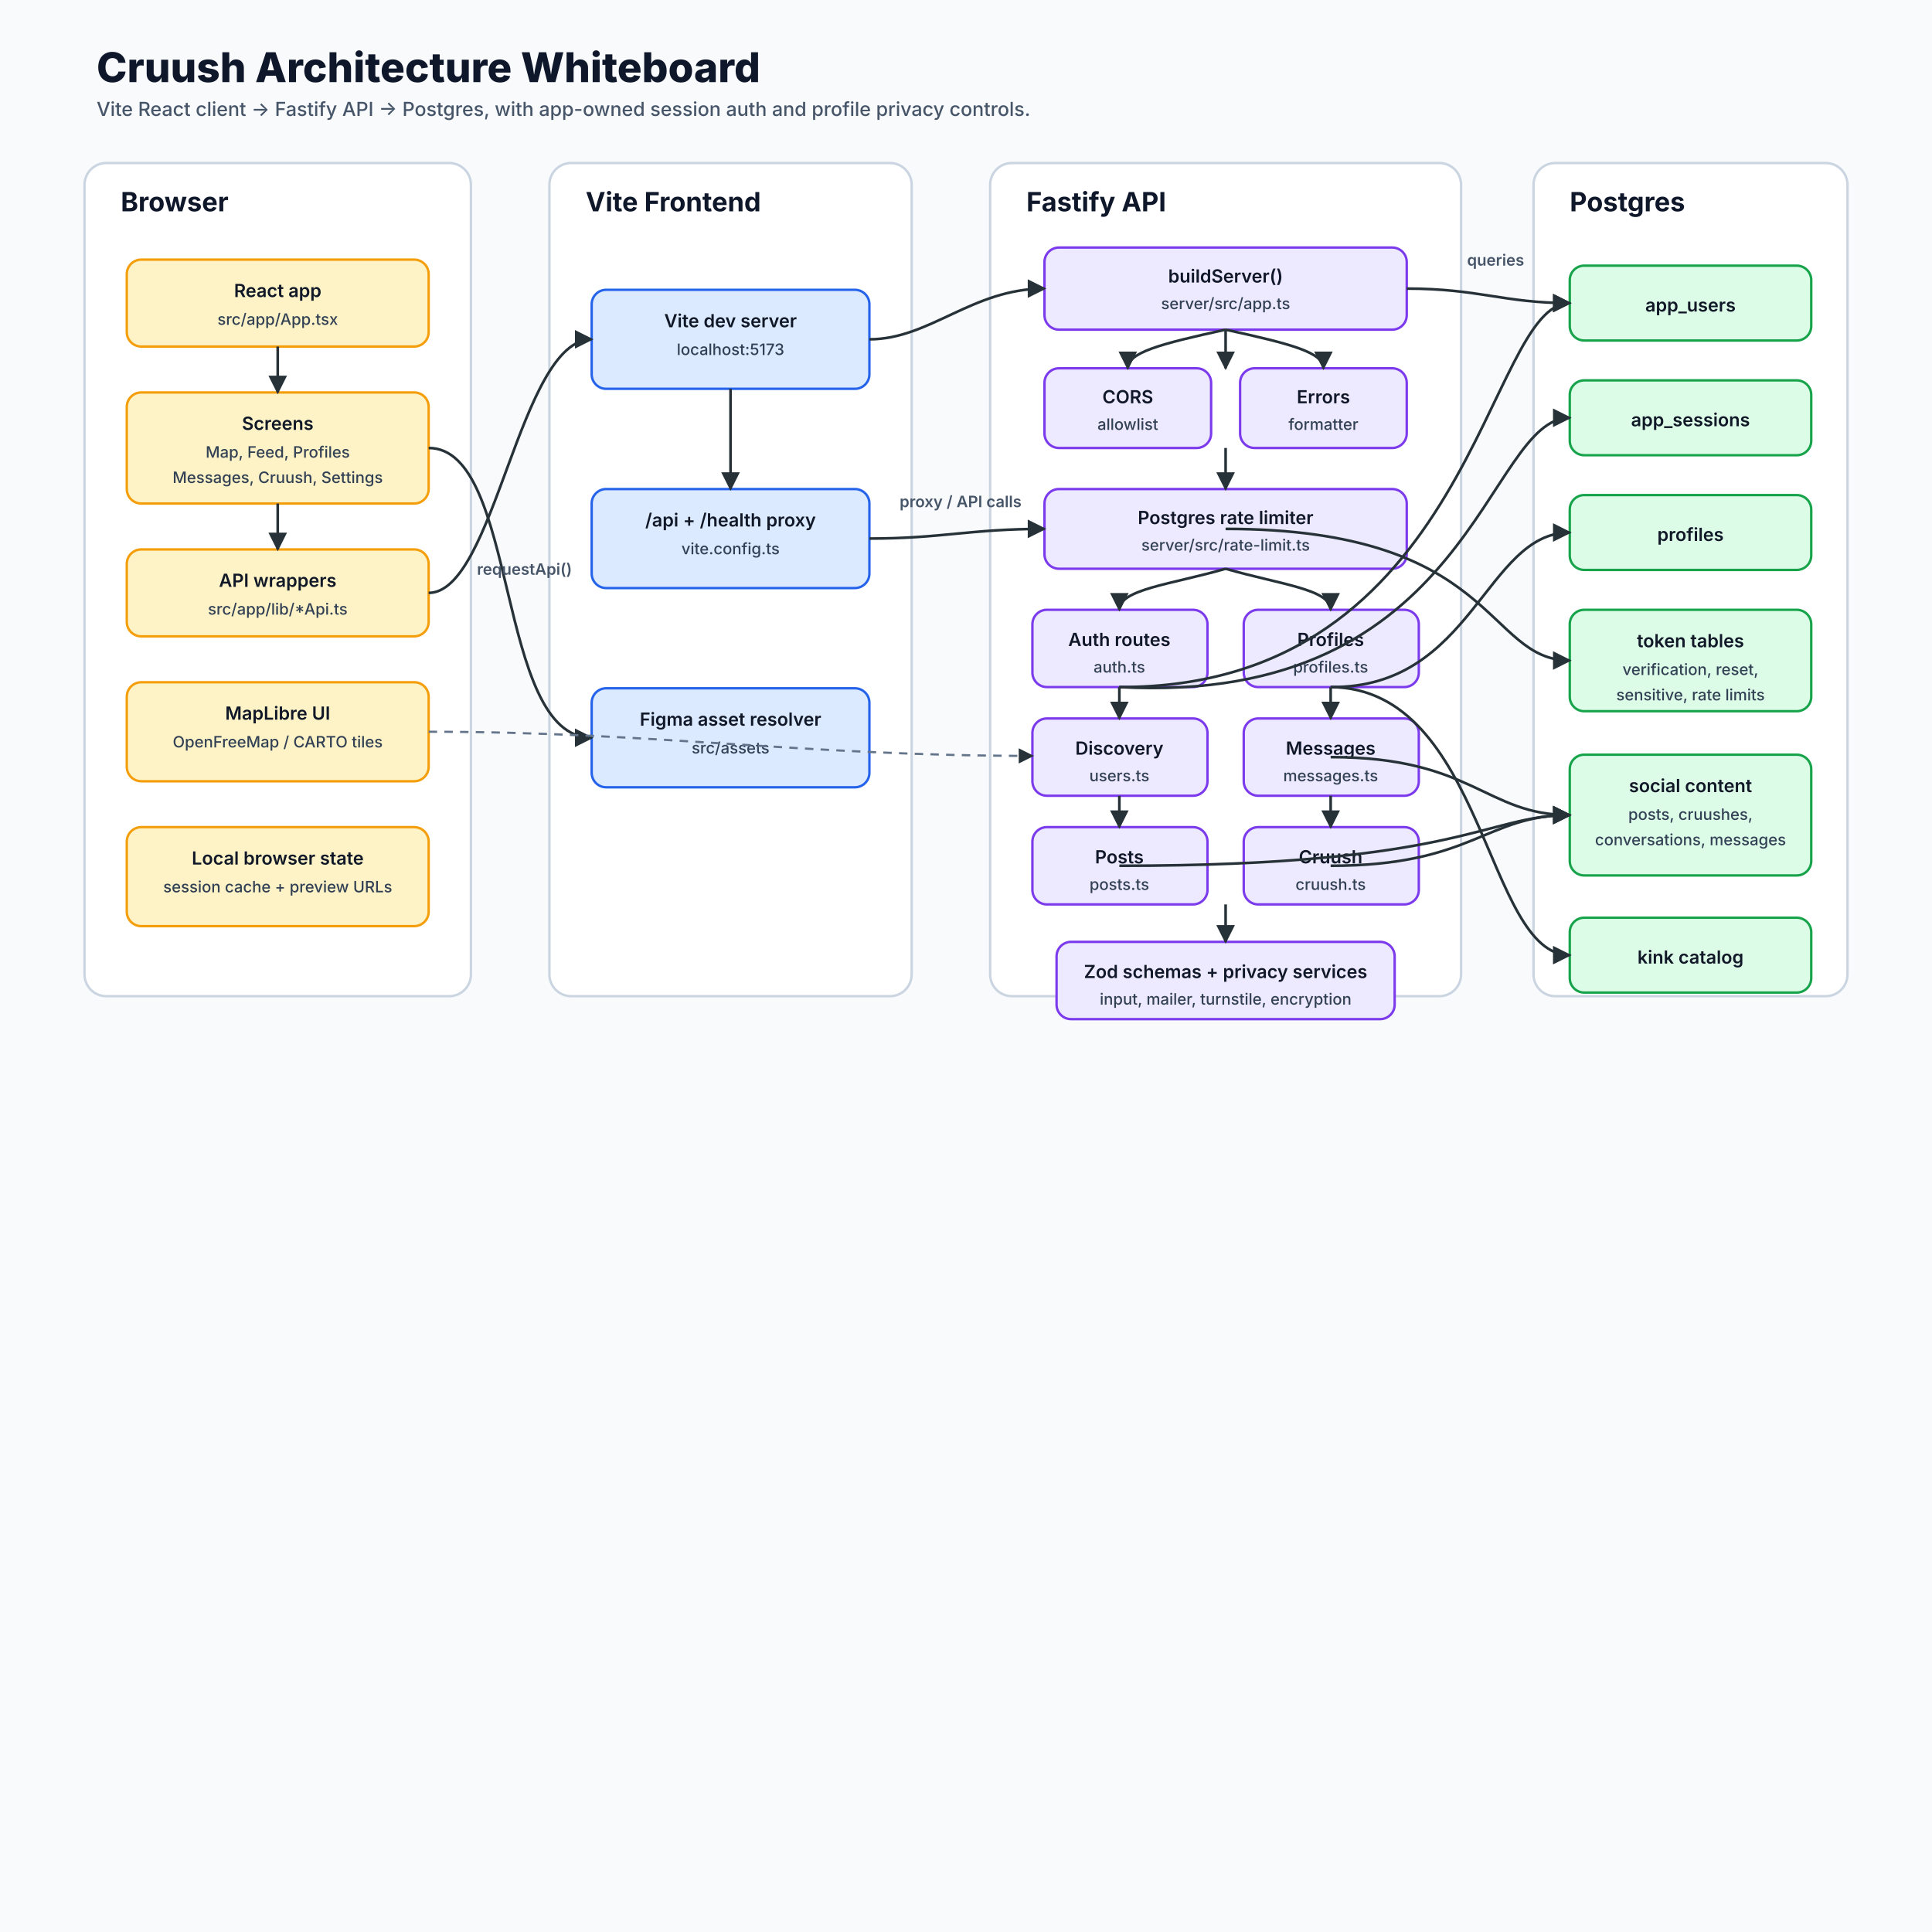
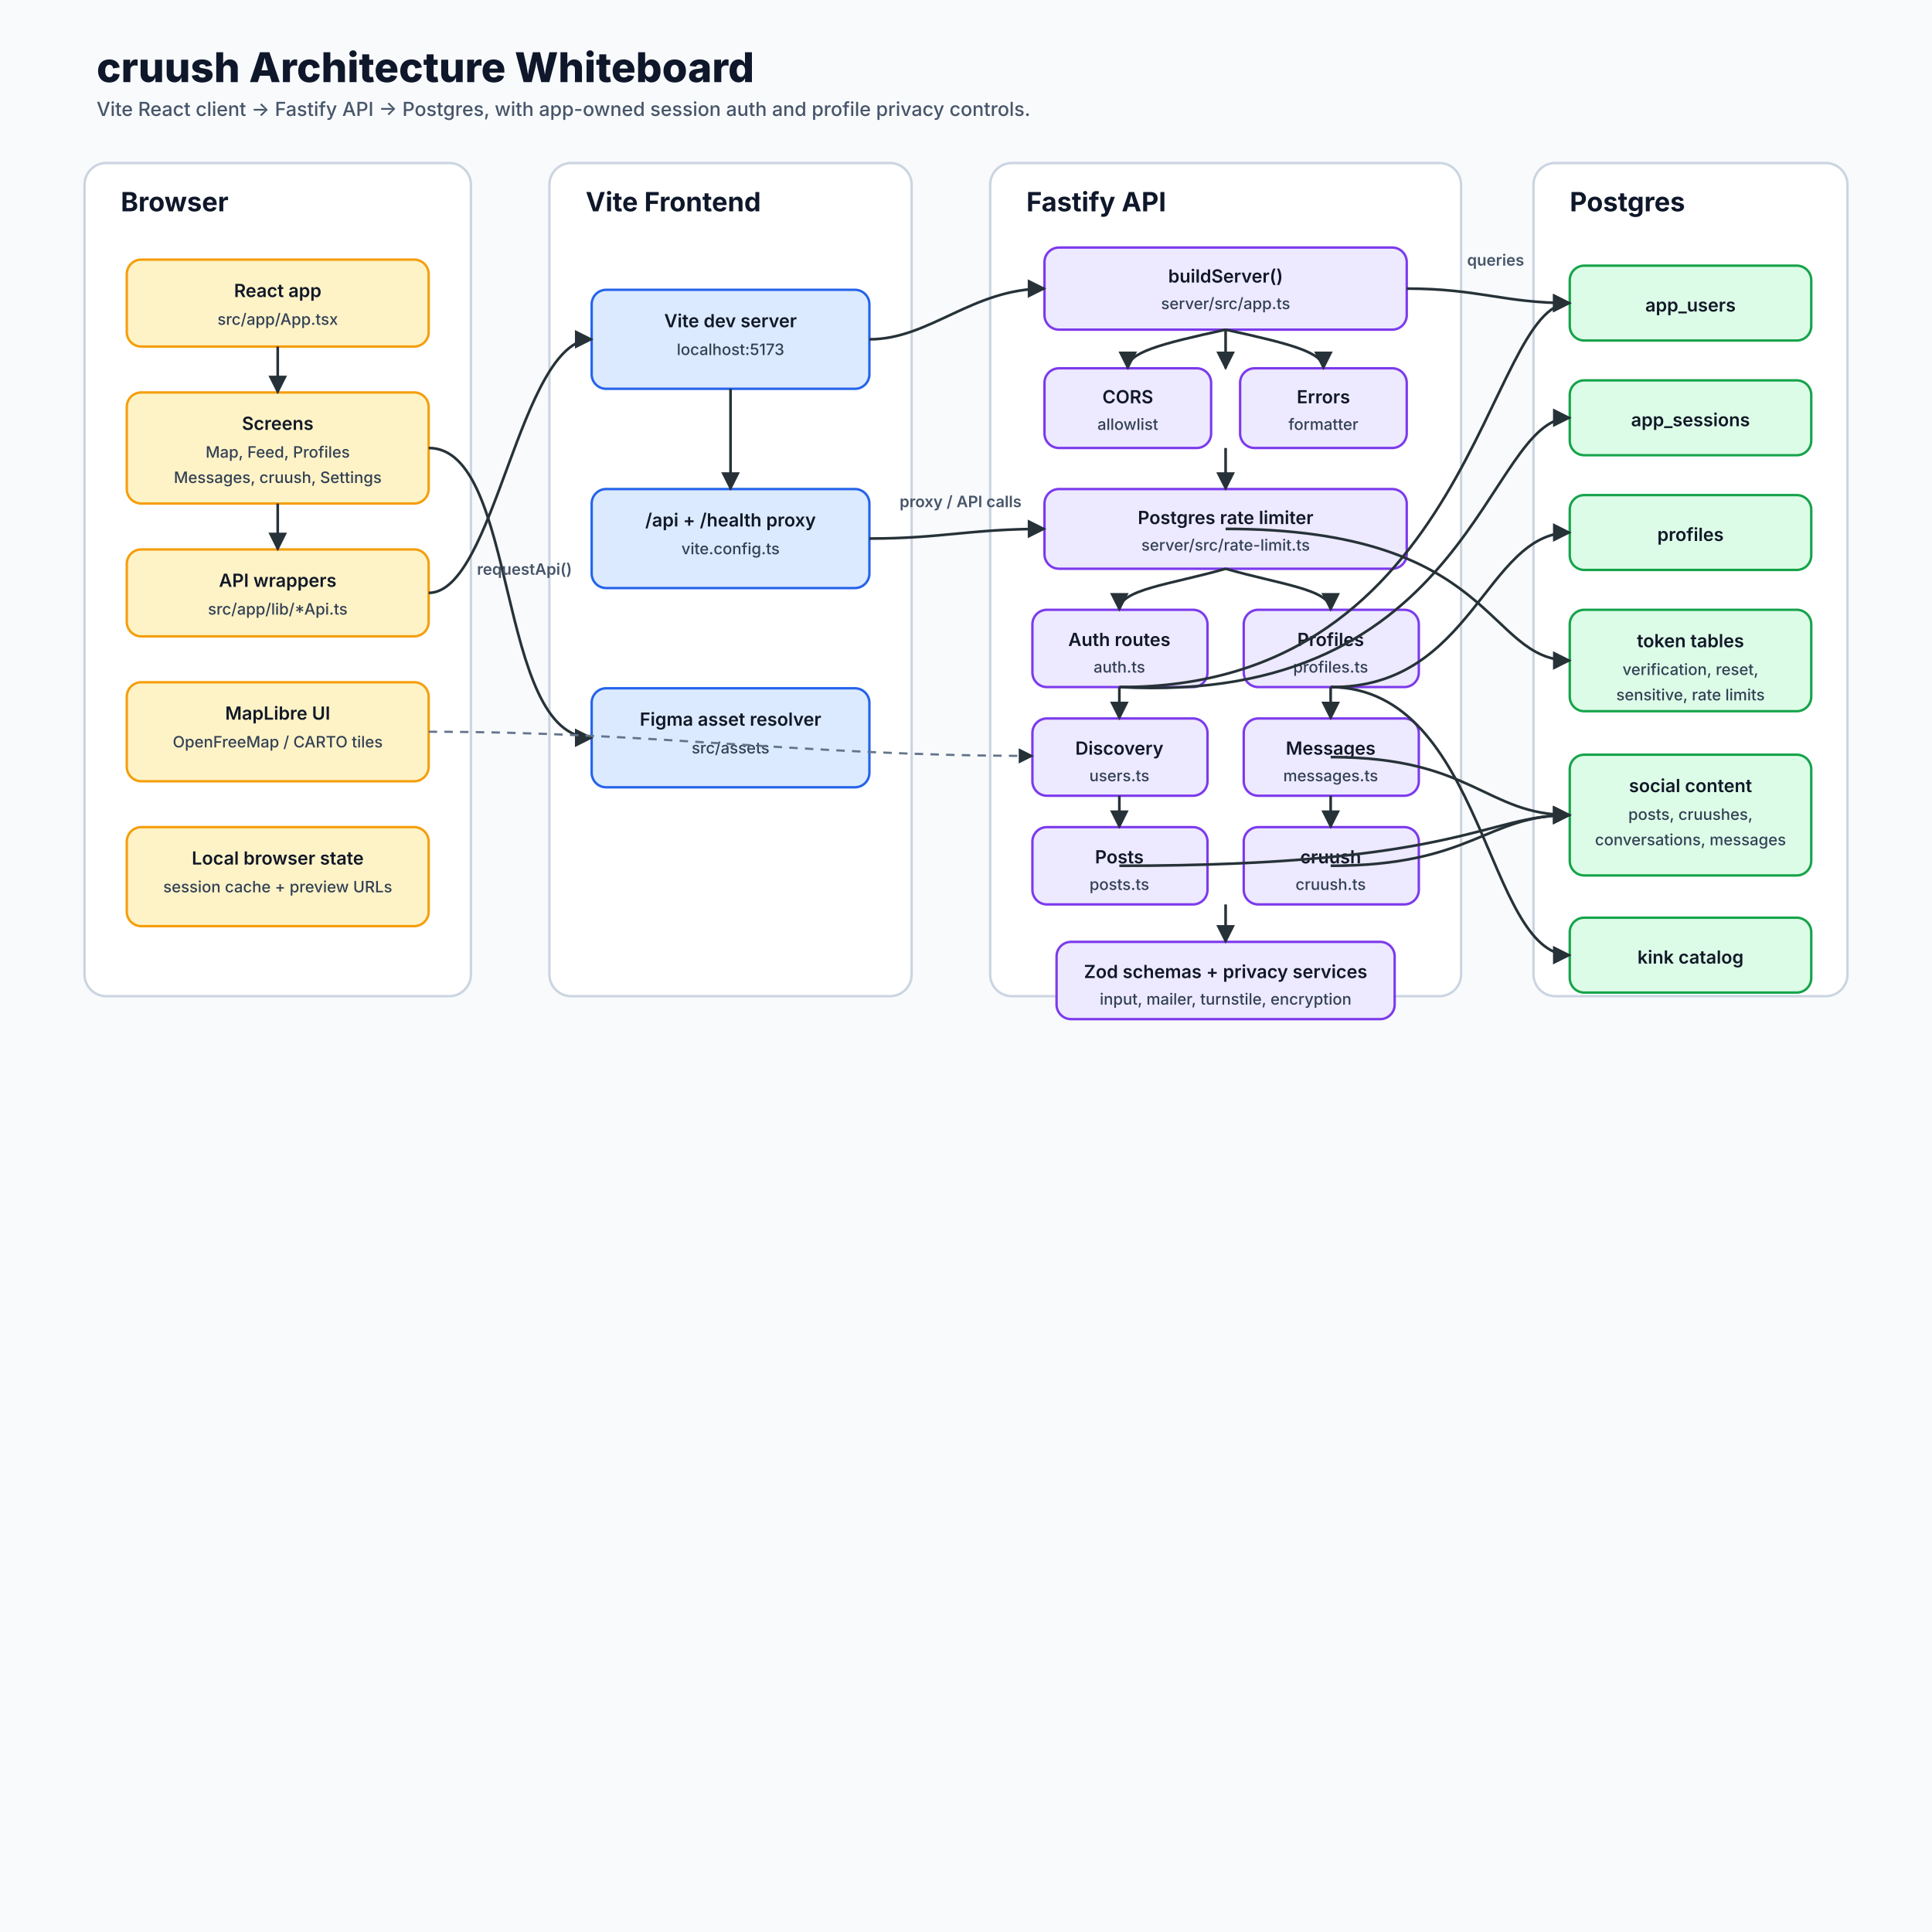
<svg xmlns="http://www.w3.org/2000/svg" width="1600" height="1600" viewBox="0 0 1600 1600" role="img" aria-labelledby="title desc">
  <defs>
    <marker id="arrow" viewBox="0 0 10 10" refX="9" refY="5" markerWidth="7" markerHeight="7" orient="auto-start-reverse">
      <path d="M 0 0 L 10 5 L 0 10 z" fill="#263238" />
    </marker>
    <style>
      .canvas { fill: #f8fafc; }
      .cluster { fill: #ffffff; stroke: #cbd5e1; stroke-width: 2; rx: 18; }
      .cluster-title { font: 700 22px Inter, ui-sans-serif, system-ui, -apple-system, BlinkMacSystemFont, "Segoe UI", sans-serif; fill: #0f172a; }
      .node { stroke-width: 2; rx: 12; }
      .node-text { font: 600 15px Inter, ui-sans-serif, system-ui, -apple-system, BlinkMacSystemFont, "Segoe UI", sans-serif; fill: #111827; }
      .small { font: 500 13px Inter, ui-sans-serif, system-ui, -apple-system, BlinkMacSystemFont, "Segoe UI", sans-serif; fill: #334155; }
      .browser { fill: #fef3c7; stroke: #f59e0b; }
      .frontend { fill: #dbeafe; stroke: #2563eb; }
      .api { fill: #ede9fe; stroke: #7c3aed; }
      .db { fill: #dcfce7; stroke: #16a34a; }
      .edge { fill: none; stroke: #263238; stroke-width: 2.2; marker-end: url(#arrow); }
      .edge-soft { fill: none; stroke: #64748b; stroke-width: 1.8; marker-end: url(#arrow); stroke-dasharray: 7 6; }
      .label { font: 600 13px Inter, ui-sans-serif, system-ui, -apple-system, BlinkMacSystemFont, "Segoe UI", sans-serif; fill: #475569; }
    </style>
  </defs>
  <rect class="canvas" x="0" y="0" width="1600" height="1600" />
-   <text x="80" y="68" style="font: 800 34px Inter, ui-sans-serif, system-ui; fill: #0f172a;">Cruush Architecture Whiteboard</text>
+   <text x="80" y="68" style="font: 800 34px Inter, ui-sans-serif, system-ui; fill: #0f172a;">cruush Architecture Whiteboard</text>
  <text x="80" y="96" style="font: 500 16px Inter, ui-sans-serif, system-ui; fill: #475569;">Vite React client -&gt; Fastify API -&gt; Postgres, with app-owned session auth and profile privacy controls.</text>
  <rect class="cluster" x="70" y="135" width="320" height="690" />
  <text class="cluster-title" x="100" y="175">Browser</text>
  <rect class="node browser" x="105" y="215" width="250" height="72" />
  <text class="node-text" x="230" y="246" text-anchor="middle">React app</text>
  <text class="small" x="230" y="269" text-anchor="middle">src/app/App.tsx</text>
  <rect class="node browser" x="105" y="325" width="250" height="92" />
  <text class="node-text" x="230" y="356" text-anchor="middle">Screens</text>
  <text class="small" x="230" y="379" text-anchor="middle">Map, Feed, Profiles</text>
-   <text class="small" x="230" y="400" text-anchor="middle">Messages, Cruush, Settings</text>
+   <text class="small" x="230" y="400" text-anchor="middle">Messages, cruush, Settings</text>
  <rect class="node browser" x="105" y="455" width="250" height="72" />
  <text class="node-text" x="230" y="486" text-anchor="middle">API wrappers</text>
  <text class="small" x="230" y="509" text-anchor="middle">src/app/lib/*Api.ts</text>
  <rect class="node browser" x="105" y="565" width="250" height="82" />
  <text class="node-text" x="230" y="596" text-anchor="middle">MapLibre UI</text>
  <text class="small" x="230" y="619" text-anchor="middle">OpenFreeMap / CARTO tiles</text>
  <rect class="node browser" x="105" y="685" width="250" height="82" />
  <text class="node-text" x="230" y="716" text-anchor="middle">Local browser state</text>
  <text class="small" x="230" y="739" text-anchor="middle">session cache + preview URLs</text>
  <rect class="cluster" x="455" y="135" width="300" height="690" />
  <text class="cluster-title" x="485" y="175">Vite Frontend</text>
  <rect class="node frontend" x="490" y="240" width="230" height="82" />
  <text class="node-text" x="605" y="271" text-anchor="middle">Vite dev server</text>
  <text class="small" x="605" y="294" text-anchor="middle">localhost:5173</text>
  <rect class="node frontend" x="490" y="405" width="230" height="82" />
  <text class="node-text" x="605" y="436" text-anchor="middle">/api + /health proxy</text>
  <text class="small" x="605" y="459" text-anchor="middle">vite.config.ts</text>
  <rect class="node frontend" x="490" y="570" width="230" height="82" />
  <text class="node-text" x="605" y="601" text-anchor="middle">Figma asset resolver</text>
  <text class="small" x="605" y="624" text-anchor="middle">src/assets</text>
  <rect class="cluster" x="820" y="135" width="390" height="690" />
  <text class="cluster-title" x="850" y="175">Fastify API</text>
  <rect class="node api" x="865" y="205" width="300" height="68" />
  <text class="node-text" x="1015" y="234" text-anchor="middle">buildServer()</text>
  <text class="small" x="1015" y="256" text-anchor="middle">server/src/app.ts</text>
  <rect class="node api" x="865" y="305" width="138" height="66" />
  <text class="node-text" x="934" y="334" text-anchor="middle">CORS</text>
  <text class="small" x="934" y="356" text-anchor="middle">allowlist</text>
  <rect class="node api" x="1027" y="305" width="138" height="66" />
  <text class="node-text" x="1096" y="334" text-anchor="middle">Errors</text>
  <text class="small" x="1096" y="356" text-anchor="middle">formatter</text>
  <rect class="node api" x="865" y="405" width="300" height="66" />
  <text class="node-text" x="1015" y="434" text-anchor="middle">Postgres rate limiter</text>
  <text class="small" x="1015" y="456" text-anchor="middle">server/src/rate-limit.ts</text>
  <rect class="node api" x="855" y="505" width="145" height="64" />
  <text class="node-text" x="927" y="535" text-anchor="middle">Auth routes</text>
  <text class="small" x="927" y="557" text-anchor="middle">auth.ts</text>
  <rect class="node api" x="1030" y="505" width="145" height="64" />
  <text class="node-text" x="1102" y="535" text-anchor="middle">Profiles</text>
  <text class="small" x="1102" y="557" text-anchor="middle">profiles.ts</text>
  <rect class="node api" x="855" y="595" width="145" height="64" />
  <text class="node-text" x="927" y="625" text-anchor="middle">Discovery</text>
  <text class="small" x="927" y="647" text-anchor="middle">users.ts</text>
  <rect class="node api" x="1030" y="595" width="145" height="64" />
  <text class="node-text" x="1102" y="625" text-anchor="middle">Messages</text>
  <text class="small" x="1102" y="647" text-anchor="middle">messages.ts</text>
  <rect class="node api" x="855" y="685" width="145" height="64" />
  <text class="node-text" x="927" y="715" text-anchor="middle">Posts</text>
  <text class="small" x="927" y="737" text-anchor="middle">posts.ts</text>
  <rect class="node api" x="1030" y="685" width="145" height="64" />
-   <text class="node-text" x="1102" y="715" text-anchor="middle">Cruush</text>
+   <text class="node-text" x="1102" y="715" text-anchor="middle">cruush</text>
  <text class="small" x="1102" y="737" text-anchor="middle">cruush.ts</text>
  <rect class="node api" x="875" y="780" width="280" height="64" />
  <text class="node-text" x="1015" y="810" text-anchor="middle">Zod schemas + privacy services</text>
  <text class="small" x="1015" y="832" text-anchor="middle">input, mailer, turnstile, encryption</text>
  <rect class="cluster" x="1270" y="135" width="260" height="690" />
  <text class="cluster-title" x="1300" y="175">Postgres</text>
  <rect class="node db" x="1300" y="220" width="200" height="62" />
  <text class="node-text" x="1400" y="258" text-anchor="middle">app_users</text>
  <rect class="node db" x="1300" y="315" width="200" height="62" />
  <text class="node-text" x="1400" y="353" text-anchor="middle">app_sessions</text>
  <rect class="node db" x="1300" y="410" width="200" height="62" />
  <text class="node-text" x="1400" y="448" text-anchor="middle">profiles</text>
  <rect class="node db" x="1300" y="505" width="200" height="84" />
  <text class="node-text" x="1400" y="536" text-anchor="middle">token tables</text>
  <text class="small" x="1400" y="559" text-anchor="middle">verification, reset,</text>
  <text class="small" x="1400" y="580" text-anchor="middle">sensitive, rate limits</text>
  <rect class="node db" x="1300" y="625" width="200" height="100" />
  <text class="node-text" x="1400" y="656" text-anchor="middle">social content</text>
  <text class="small" x="1400" y="679" text-anchor="middle">posts, cruushes,</text>
  <text class="small" x="1400" y="700" text-anchor="middle">conversations, messages</text>
  <rect class="node db" x="1300" y="760" width="200" height="62" />
  <text class="node-text" x="1400" y="798" text-anchor="middle">kink catalog</text>
  <path class="edge" d="M230 287 L230 325" />
  <path class="edge" d="M230 417 L230 455" />
  <path class="edge" d="M355 491 C410 491 430 281 490 281" />
  <path class="edge" d="M720 281 C770 281 805 239 865 239" />
  <path class="edge" d="M605 322 L605 405" />
  <path class="edge" d="M720 446 C780 446 803 438 865 438" />
  <path class="edge" d="M355 371 C430 371 410 611 490 611" />
  <path class="edge-soft" d="M355 606 C540 606 665 626 855 626" />
  <path class="edge" d="M1015 273 L1015 305" />
  <path class="edge" d="M1015 273 C960 285 934 292 934 305" />
  <path class="edge" d="M1015 273 C1070 285 1096 292 1096 305" />
  <path class="edge" d="M1015 371 L1015 405" />
  <path class="edge" d="M1015 471 C970 484 927 488 927 505" />
  <path class="edge" d="M1015 471 C1060 484 1102 488 1102 505" />
  <path class="edge" d="M927 569 L927 595" />
  <path class="edge" d="M1102 569 L1102 595" />
  <path class="edge" d="M927 659 L927 685" />
  <path class="edge" d="M1102 659 L1102 685" />
  <path class="edge" d="M1015 749 L1015 780" />
  <path class="edge" d="M1165 239 C1225 239 1245 251 1300 251" />
  <path class="edge" d="M927 569 C1220 570 1230 251 1300 251" />
  <path class="edge" d="M927 569 C1220 585 1230 346 1300 346" />
  <path class="edge" d="M1102 569 C1220 570 1230 441 1300 441" />
  <path class="edge" d="M1015 438 C1240 438 1230 547 1300 547" />
  <path class="edge" d="M927 717 C1210 717 1230 675 1300 675" />
  <path class="edge" d="M1102 627 C1220 627 1230 675 1300 675" />
  <path class="edge" d="M1102 717 C1220 717 1230 675 1300 675" />
  <path class="edge" d="M1102 569 C1230 570 1230 791 1300 791" />
  <text class="label" x="395" y="476">requestApi()</text>
  <text class="label" x="745" y="420">proxy / API calls</text>
  <text class="label" x="1215" y="220">queries</text>
</svg>
